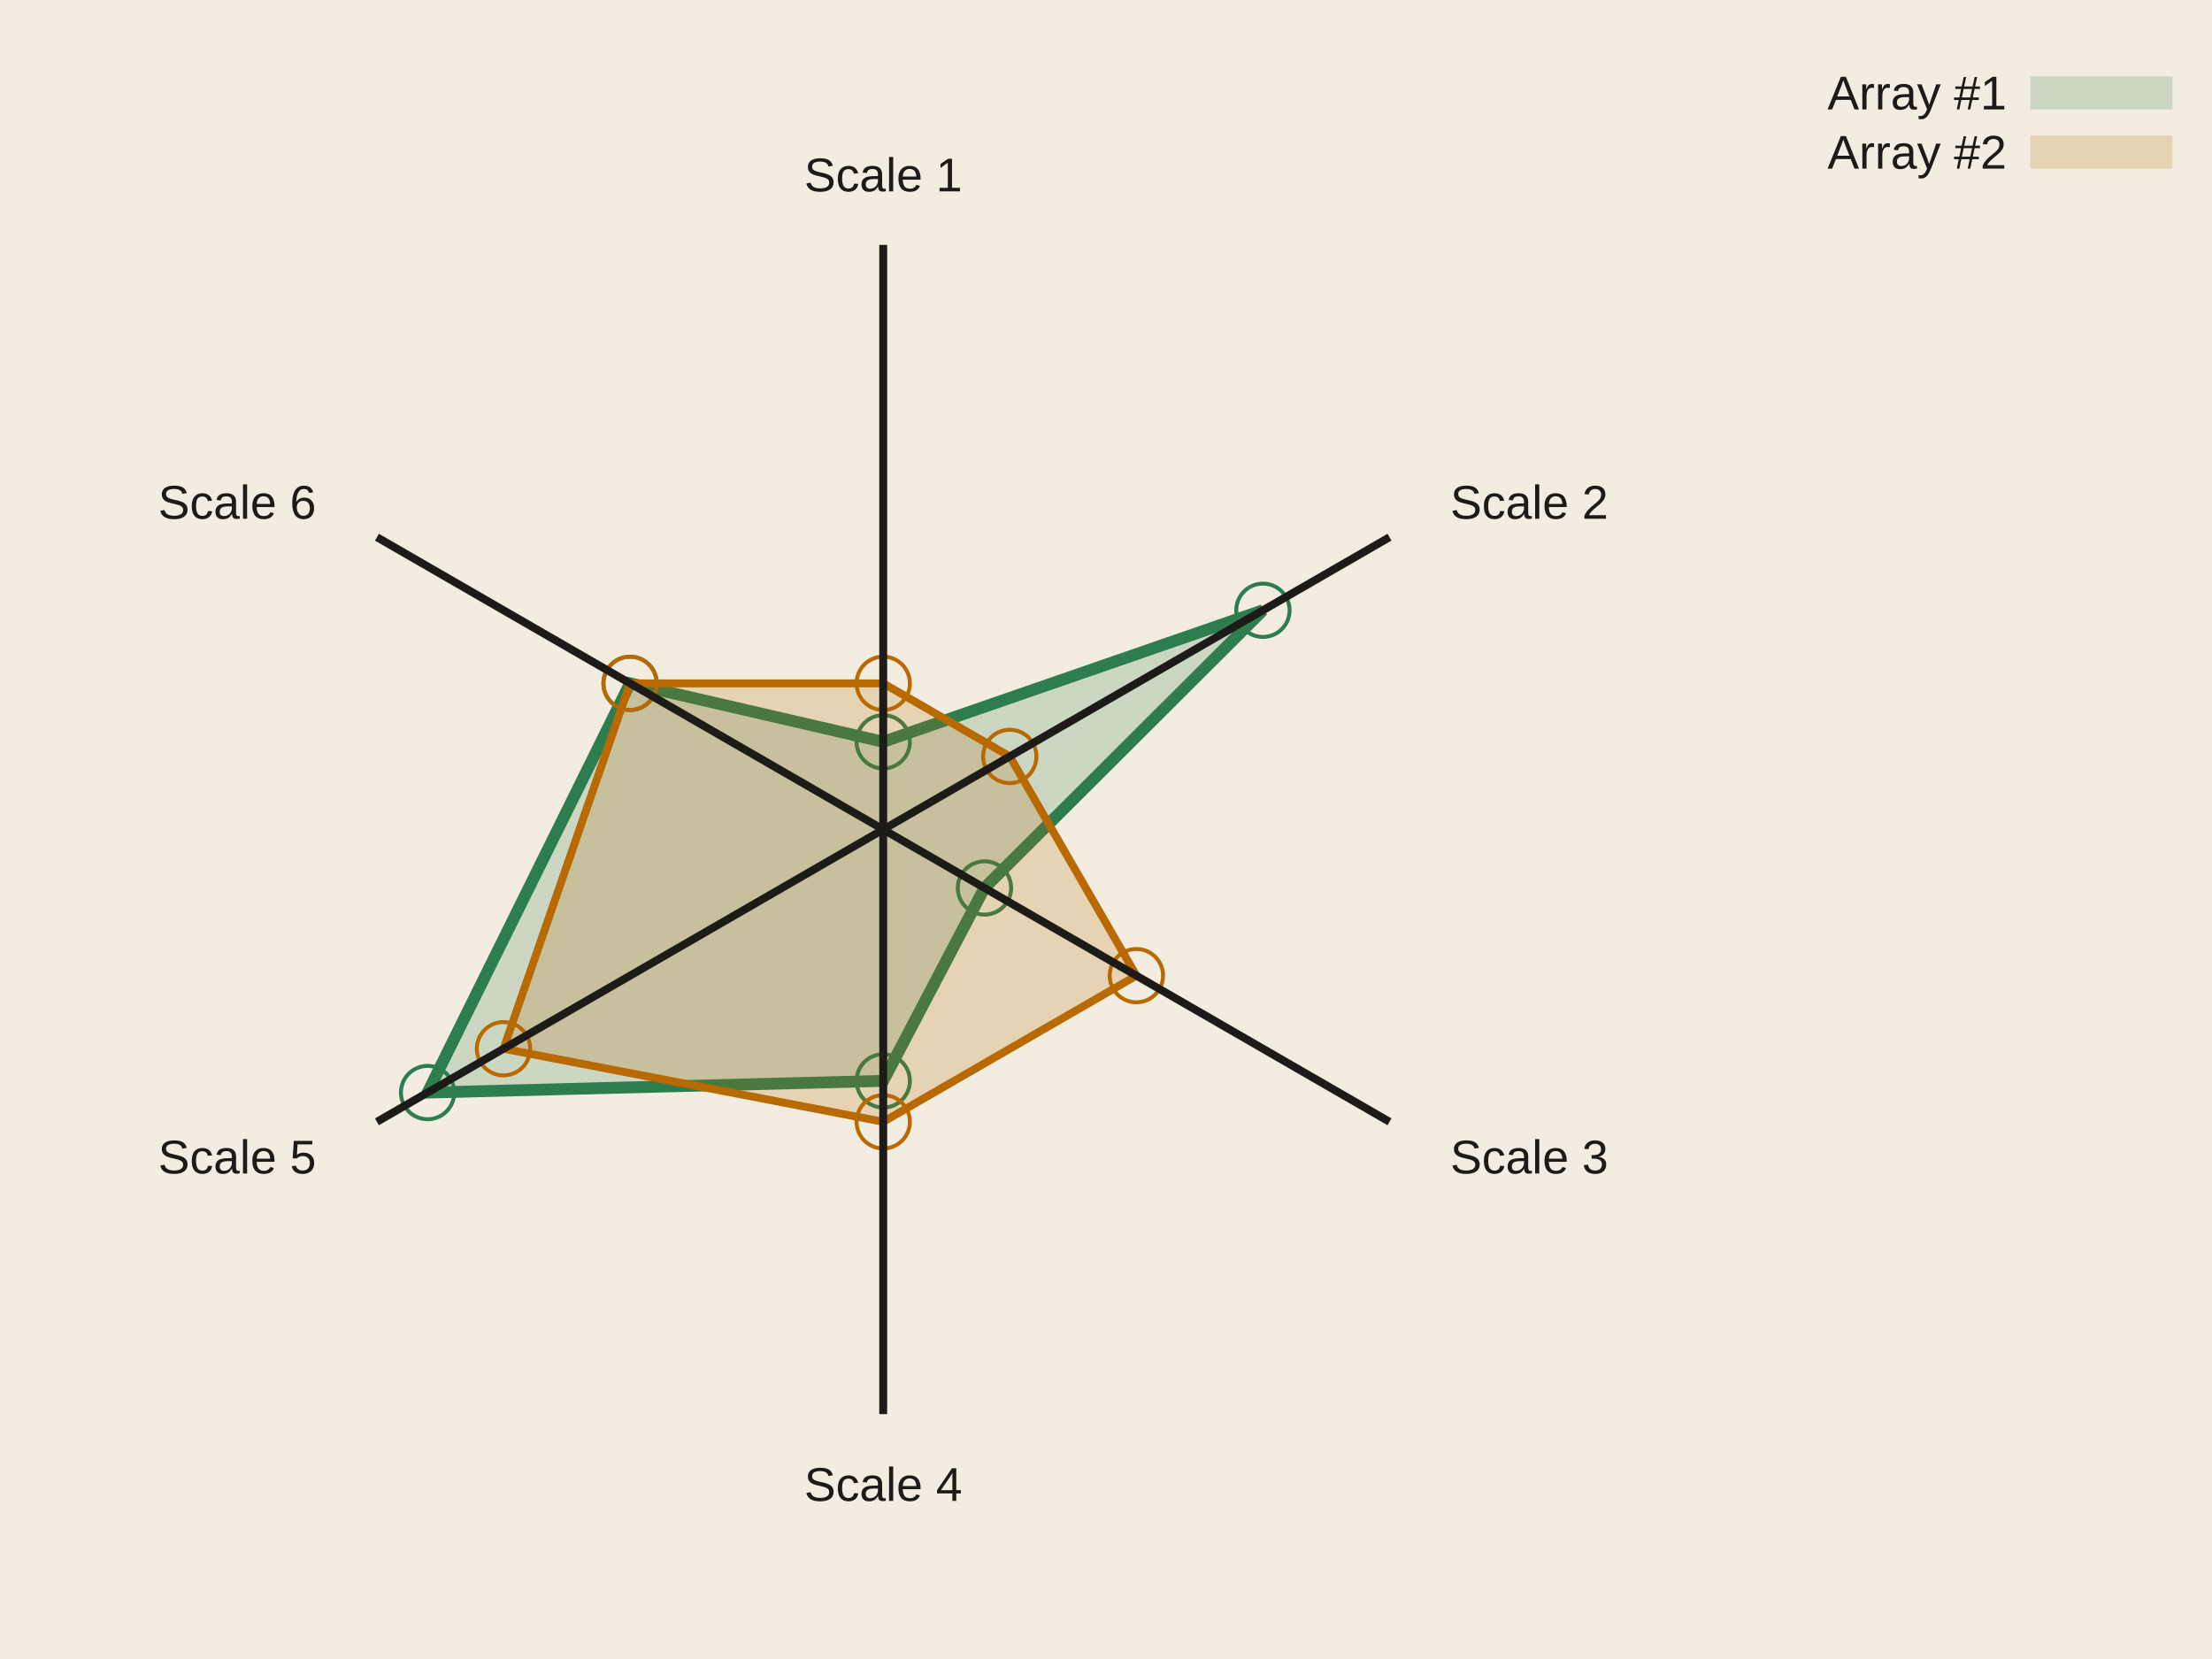
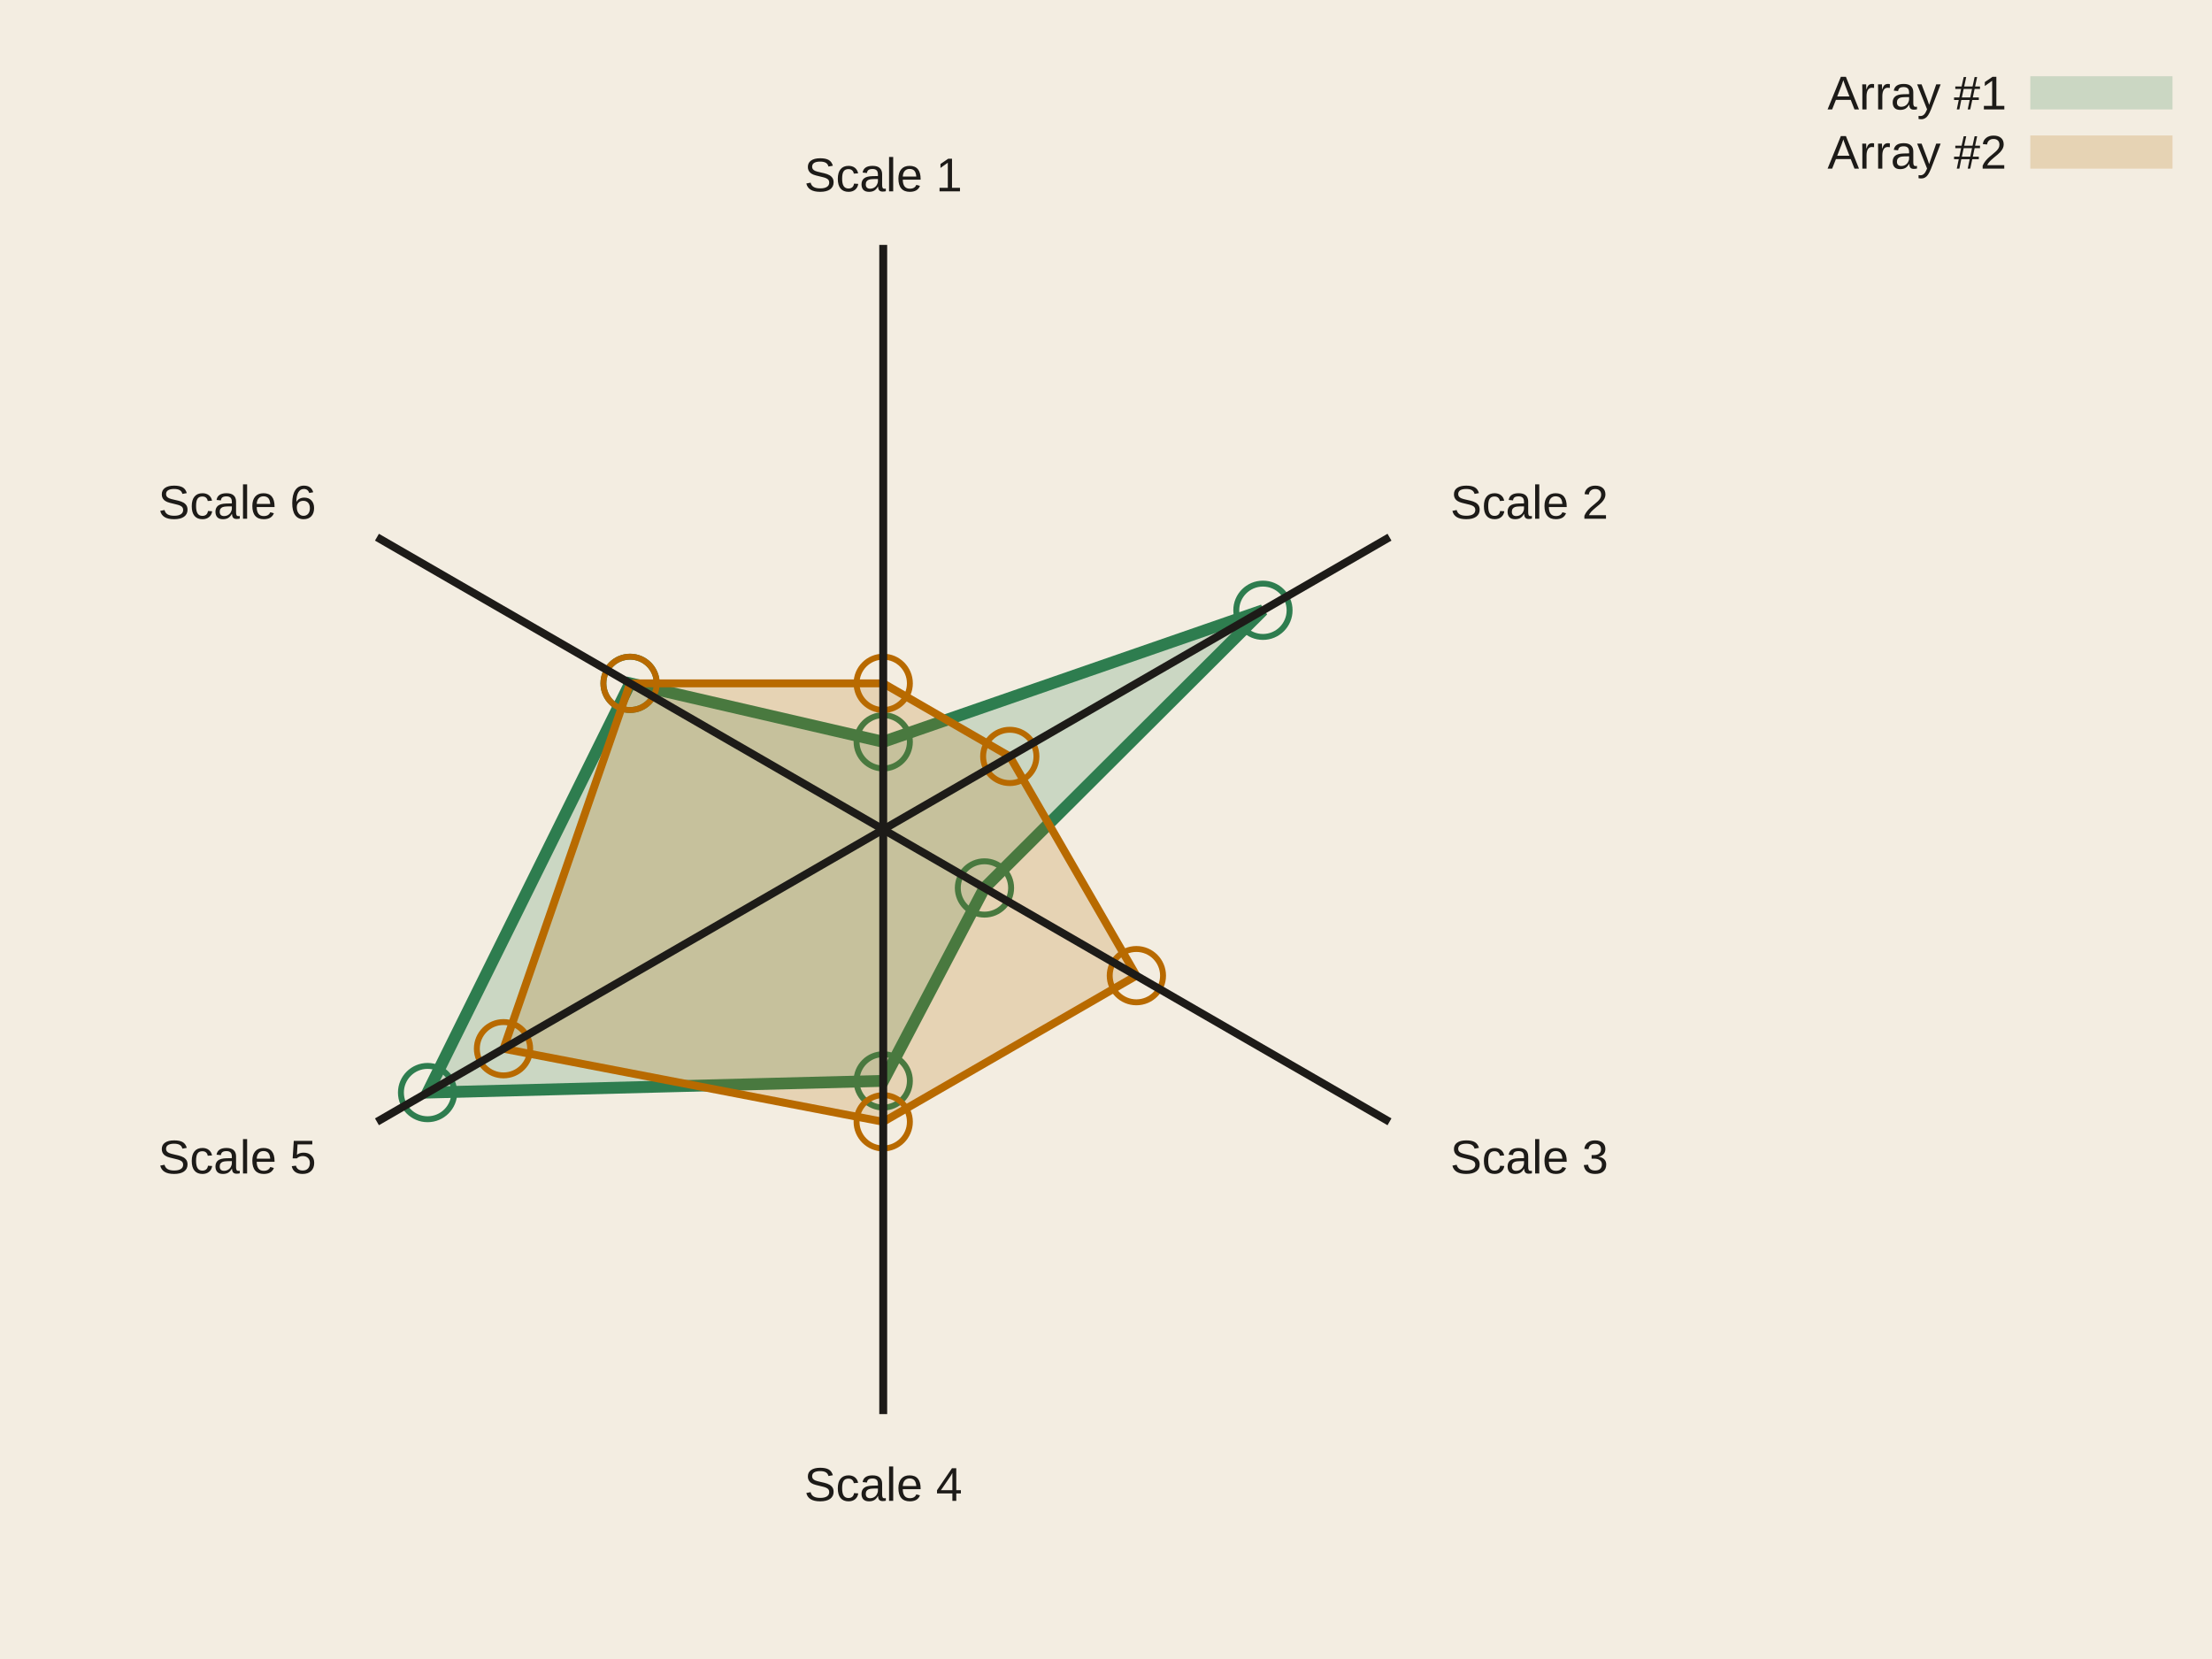
<svg xmlns="http://www.w3.org/2000/svg" width="560" height="420" viewBox="0 0 560 420" font-family="Arial,Helvetica,sans-serif" font-size="12" fill="#1d1b18" data-theme="washi" data-frame="#1d1b18" data-grid-color="#a69a85">
  <rect x="0" y="0" width="560" height="420" fill="#f3ede1" stroke="none" stroke-width="0" />
  <g class="fs-spider">
    <path fill="#2e7d4f" fill-opacity="0.2" stroke="#2e7d4f" stroke-width="3" stroke-linejoin="miter" d="M223.6,187.8 319.73,154.5 249.23,224.8 223.6,273.64 108.25,276.6 159.51,173Z" />
-     <path fill="none" stroke="#2e7d4f" stroke-width="1" d="M216.85,187.8A6.75,6.75 0 1 0 230.35,187.8A6.75,6.75 0 1 0 216.85,187.8ZM312.98,154.5A6.75,6.75 0 1 0 326.48,154.5A6.75,6.75 0 1 0 312.98,154.5ZM242.48,224.8A6.75,6.75 0 1 0 255.98,224.8A6.75,6.75 0 1 0 242.48,224.8ZM216.85,273.64A6.75,6.75 0 1 0 230.35,273.64A6.75,6.75 0 1 0 216.85,273.64ZM101.5,276.6A6.75,6.75 0 1 0 115,276.6A6.75,6.75 0 1 0 101.5,276.6ZM152.76,173A6.75,6.75 0 1 0 166.26,173A6.75,6.75 0 1 0 152.76,173Z" />
+     <path fill="none" stroke="#2e7d4f" stroke-width="1.5" d="M216.85,187.8A6.75,6.75 0 1 0 230.35,187.8A6.75,6.75 0 1 0 216.85,187.8ZM312.98,154.5A6.75,6.75 0 1 0 326.48,154.5A6.75,6.75 0 1 0 312.98,154.5ZM242.48,224.8A6.75,6.75 0 1 0 255.98,224.8A6.75,6.75 0 1 0 242.48,224.8ZM216.85,273.64A6.75,6.75 0 1 0 230.35,273.64A6.75,6.75 0 1 0 216.85,273.64ZM101.5,276.6A6.75,6.75 0 1 0 115,276.6A6.75,6.75 0 1 0 101.5,276.6ZM152.76,173A6.75,6.75 0 1 0 166.26,173A6.75,6.75 0 1 0 152.76,173Z" />
    <path fill="#b86a00" fill-opacity="0.2" stroke="#b86a00" stroke-width="2" stroke-linejoin="miter" d="M223.6,173 255.64,191.5 287.69,247 223.6,284 127.47,265.5 159.51,173Z" />
-     <path fill="none" stroke="#b86a00" stroke-width="1" d="M216.85,173A6.75,6.75 0 1 0 230.35,173A6.75,6.75 0 1 0 216.85,173ZM248.89,191.5A6.75,6.75 0 1 0 262.39,191.5A6.75,6.75 0 1 0 248.89,191.5ZM280.94,247A6.75,6.75 0 1 0 294.44,247A6.75,6.75 0 1 0 280.94,247ZM216.85,284A6.75,6.75 0 1 0 230.35,284A6.75,6.75 0 1 0 216.85,284ZM120.72,265.5A6.75,6.75 0 1 0 134.22,265.5A6.75,6.75 0 1 0 120.72,265.5ZM152.76,173A6.75,6.75 0 1 0 166.26,173A6.75,6.75 0 1 0 152.76,173Z" />
+     <path fill="none" stroke="#b86a00" stroke-width="1.5" d="M216.85,173A6.75,6.75 0 1 0 230.35,173A6.75,6.75 0 1 0 216.85,173ZM248.89,191.5A6.75,6.75 0 1 0 262.39,191.5A6.75,6.75 0 1 0 248.89,191.5ZM280.94,247A6.75,6.75 0 1 0 294.44,247A6.75,6.75 0 1 0 280.94,247ZM216.85,284A6.75,6.75 0 1 0 230.35,284A6.75,6.75 0 1 0 216.85,284ZM120.72,265.5A6.75,6.75 0 1 0 134.22,265.5A6.75,6.75 0 1 0 120.72,265.5ZM152.76,173A6.75,6.75 0 1 0 166.26,173A6.75,6.75 0 1 0 152.76,173Z" />
    <polyline fill="none" stroke="#1d1b18" stroke-width="2" points="223.6,210 223.6,62" />
    <text x="223.6" y="48.44" text-anchor="middle">Scale 1</text>
    <polyline fill="none" stroke="#1d1b18" stroke-width="2" points="223.6,210 351.77,136" />
    <text x="367.15" y="131.32">Scale 2</text>
    <polyline fill="none" stroke="#1d1b18" stroke-width="2" points="223.6,210 351.77,284" />
    <text x="367.15" y="297.08">Scale 3</text>
    <polyline fill="none" stroke="#1d1b18" stroke-width="2" points="223.6,210 223.6,358" />
    <text x="223.6" y="379.96" text-anchor="middle">Scale 4</text>
    <polyline fill="none" stroke="#1d1b18" stroke-width="2" points="223.6,210 95.43,284" />
    <text x="80.05" y="297.08" text-anchor="end   ">Scale 5</text>
    <polyline fill="none" stroke="#1d1b18" stroke-width="2" points="223.6,210 95.43,136" />
    <text x="80.05" y="131.32" text-anchor="end   ">Scale 6</text>
    <path fill="#2e7d4f" fill-opacity="0.2" stroke="none" d="M514,27.7 550,27.7 550,19.3 514,19.3Z" />
    <text x="508" y="27.7" text-anchor="end">Array #1</text>
    <path fill="#b86a00" fill-opacity="0.2" stroke="none" d="M514,42.7 550,42.7 550,34.3 514,34.3Z" />
    <text x="508" y="42.7" text-anchor="end">Array #2</text>
  </g>
</svg>
